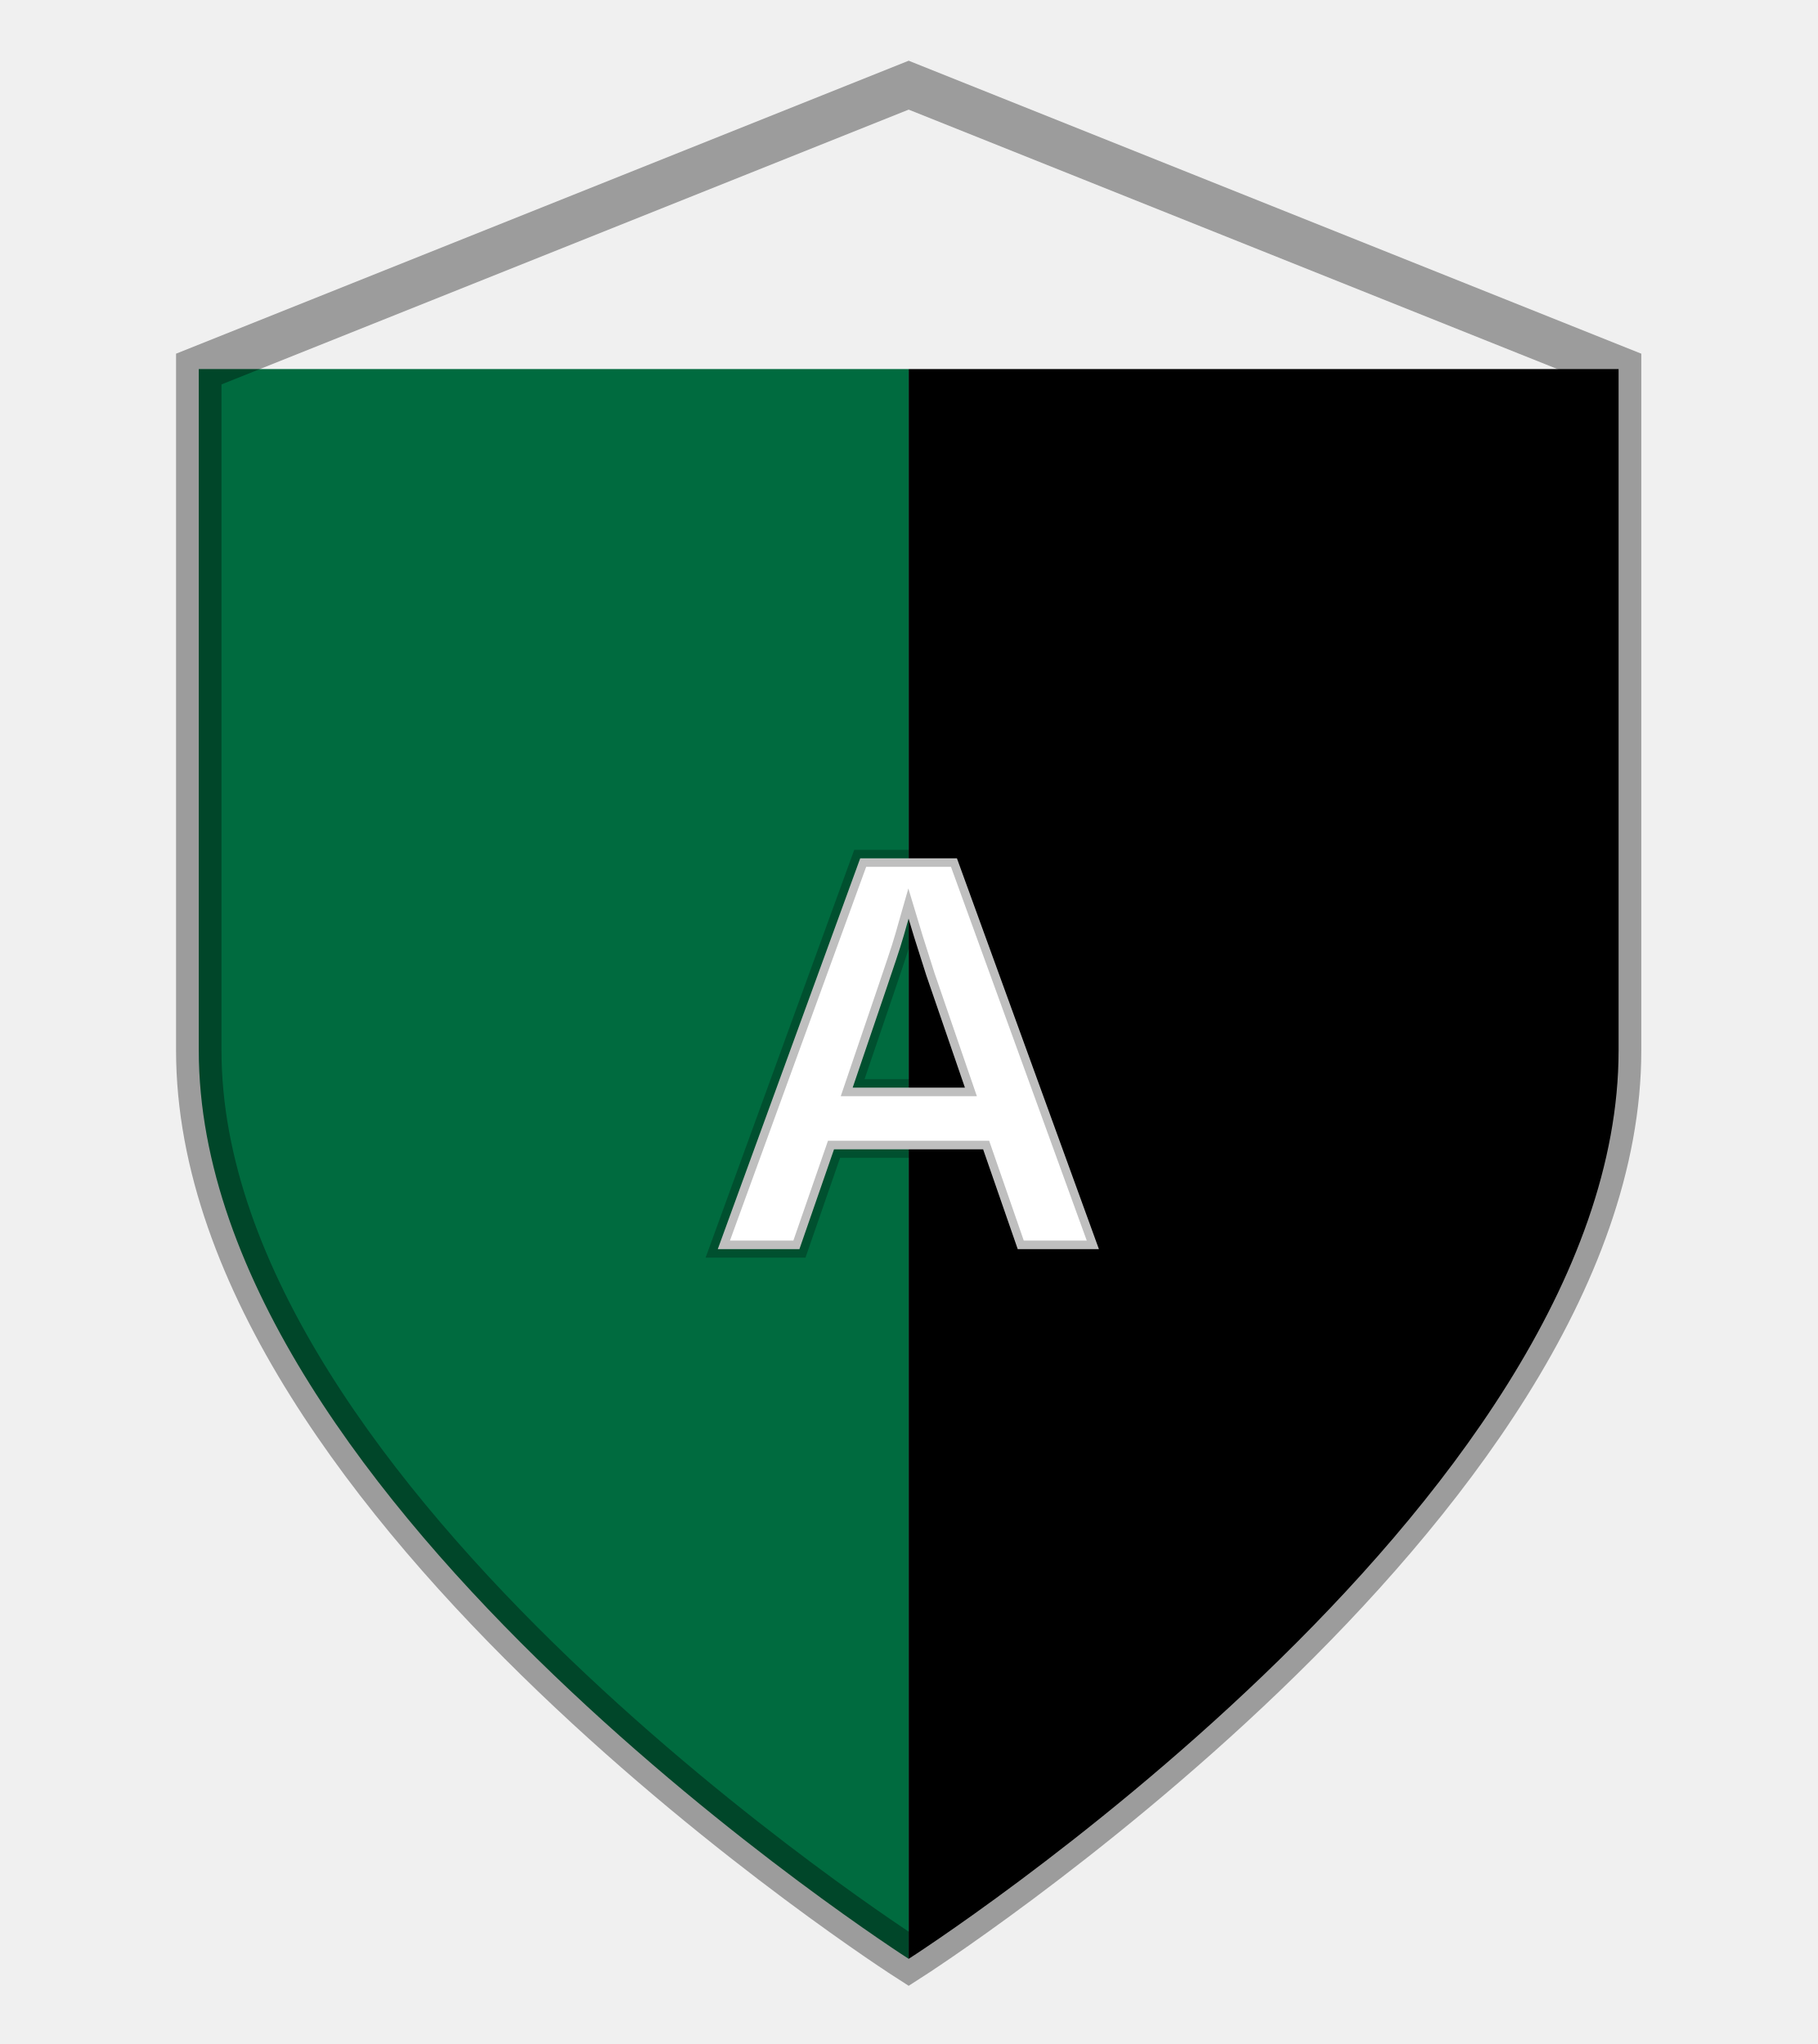
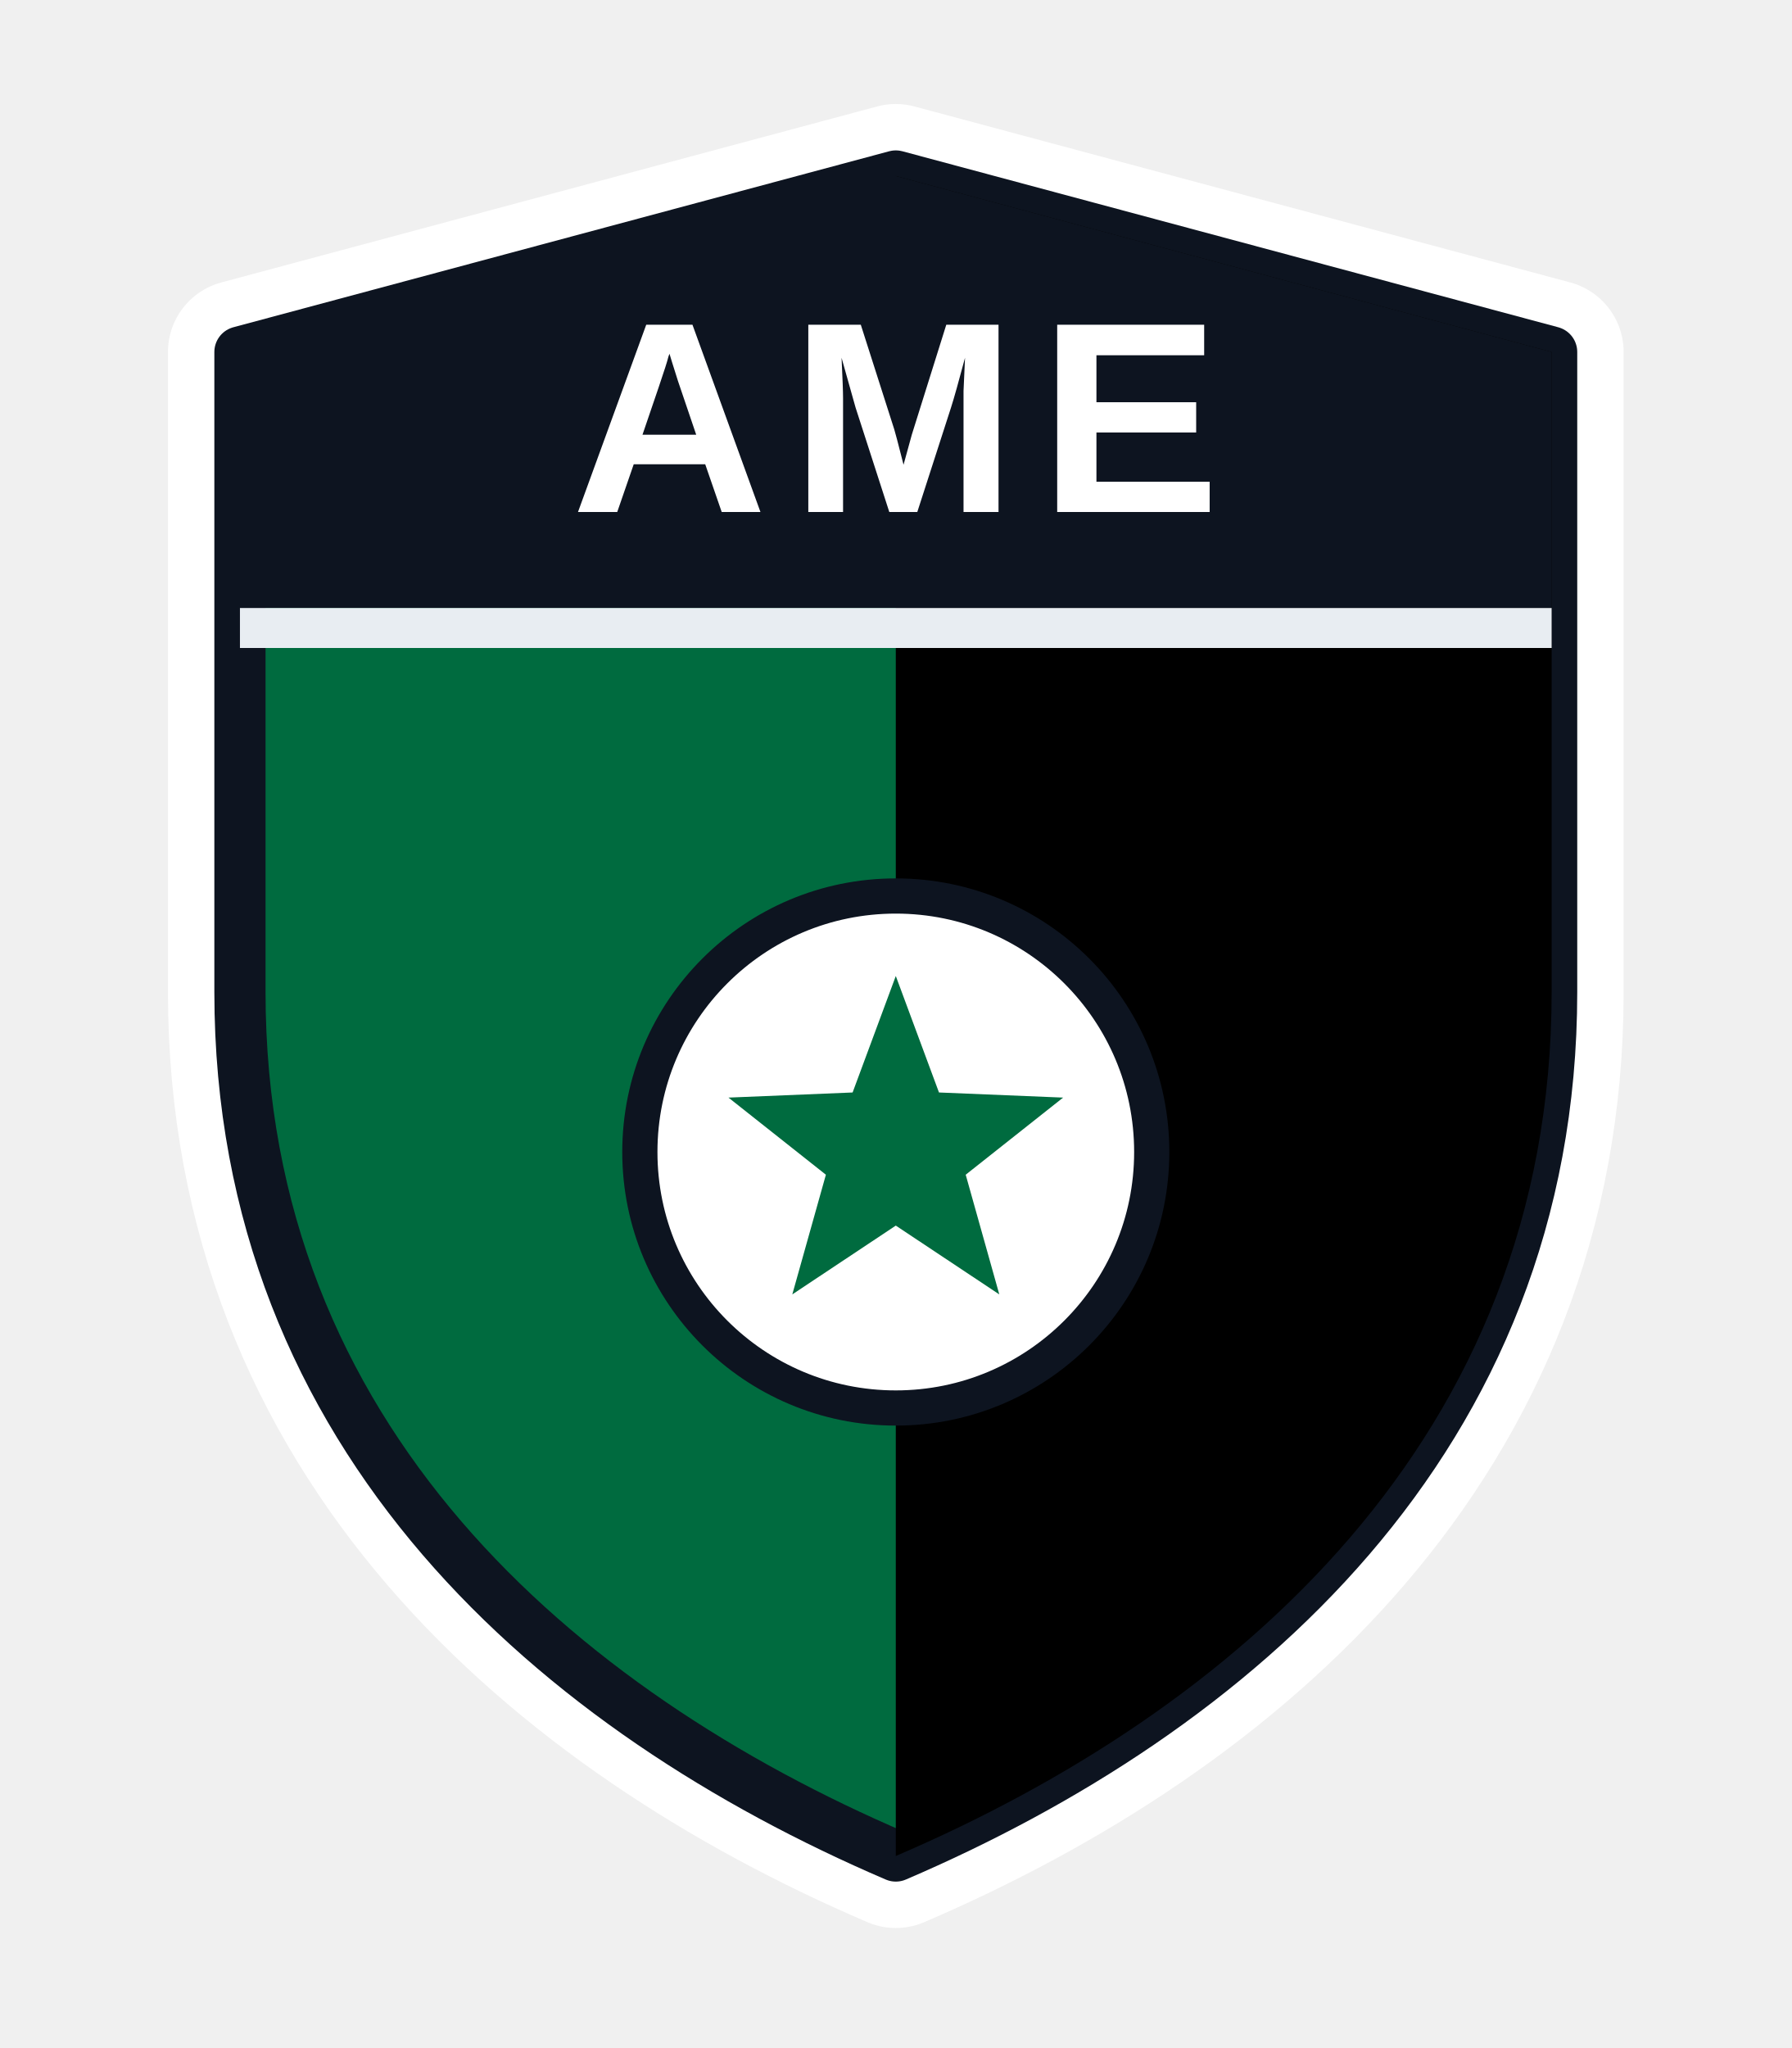
- <svg xmlns="http://www.w3.org/2000/svg" viewBox="0 0 64 72" role="img" aria-label="América-MG">
+ <svg xmlns="http://www.w3.org/2000/svg" viewBox="-6 -6 112 128" role="img" aria-label="América-MG" style="background:transparent">
  <defs>
-     <clipPath id="shield-clip">
-       <path d="M32 3 L57 13 L57 37 C57 53 32 69 32 69 C32 69 7 53 7 37 L7 13 Z" />
+     <clipPath id="crest-america-mg-21">
+       <path d="M50 5 L91 16 V56 C91 84 71 101 50 110 C29 101 9 84 9 56 V16 Z" />
    </clipPath>
  </defs>
-   <g clip-path="url(#shield-clip)">
-     <rect x="7" y="13" width="25" height="56" fill="#006B3F" />
-     <rect x="32" y="13" width="25" height="56" fill="#000000" />
+   <path d="M50 5 L91 16 V56 C91 84 71 101 50 110 C29 101 9 84 9 56 V16 Z" fill="#ffffff" stroke="#ffffff" stroke-width="9" stroke-linejoin="round" />
+   <path d="M50 5 L91 16 V56 C91 84 71 101 50 110 C29 101 9 84 9 56 V16 Z" fill="#006B3F" stroke="#0d1420" stroke-width="3.2" stroke-linejoin="round" />
+   <g clip-path="url(#crest-america-mg-21)">
+     <rect x="50" y="0" width="50" height="116" fill="#000000" />
+     <rect x="0" y="0" width="100" height="32" fill="#0d1420" />
+     <rect x="0" y="32" width="100" height="2.5" fill="#e8edf2" />
  </g>
-   <path d="M32 3 L57 13 L57 37 C57 53 32 69 32 69 C32 69 7 53 7 37 L7 13 Z" fill="none" stroke="rgba(0,0,0,.35)" stroke-width="1.6" />
-   <text x="32" y="44" text-anchor="middle" font-family="Barlow Condensed,Arial,sans-serif" font-weight="800" font-size="20" fill="#ffffff" stroke="rgba(0,0,0,.25)" stroke-width=".6">A</text>
+   <text x="50" y="26" text-anchor="middle" font-family="Barlow Condensed, Arial Narrow, Arial, sans-serif" font-weight="800" font-size="17" letter-spacing="1.4" fill="#ffffff">AME</text>
+   <circle cx="50" cy="66" r="16" fill="#ffffff" stroke="#0d1420" stroke-width="2.2" />
+   <polygon fill="#006B3F" points="50,55 52.7,62.28 60.46,62.6 54.37,67.42 56.47,74.9 50,70.6 43.53,74.9 45.63,67.42 39.54,62.6 47.3,62.28" />
</svg>
